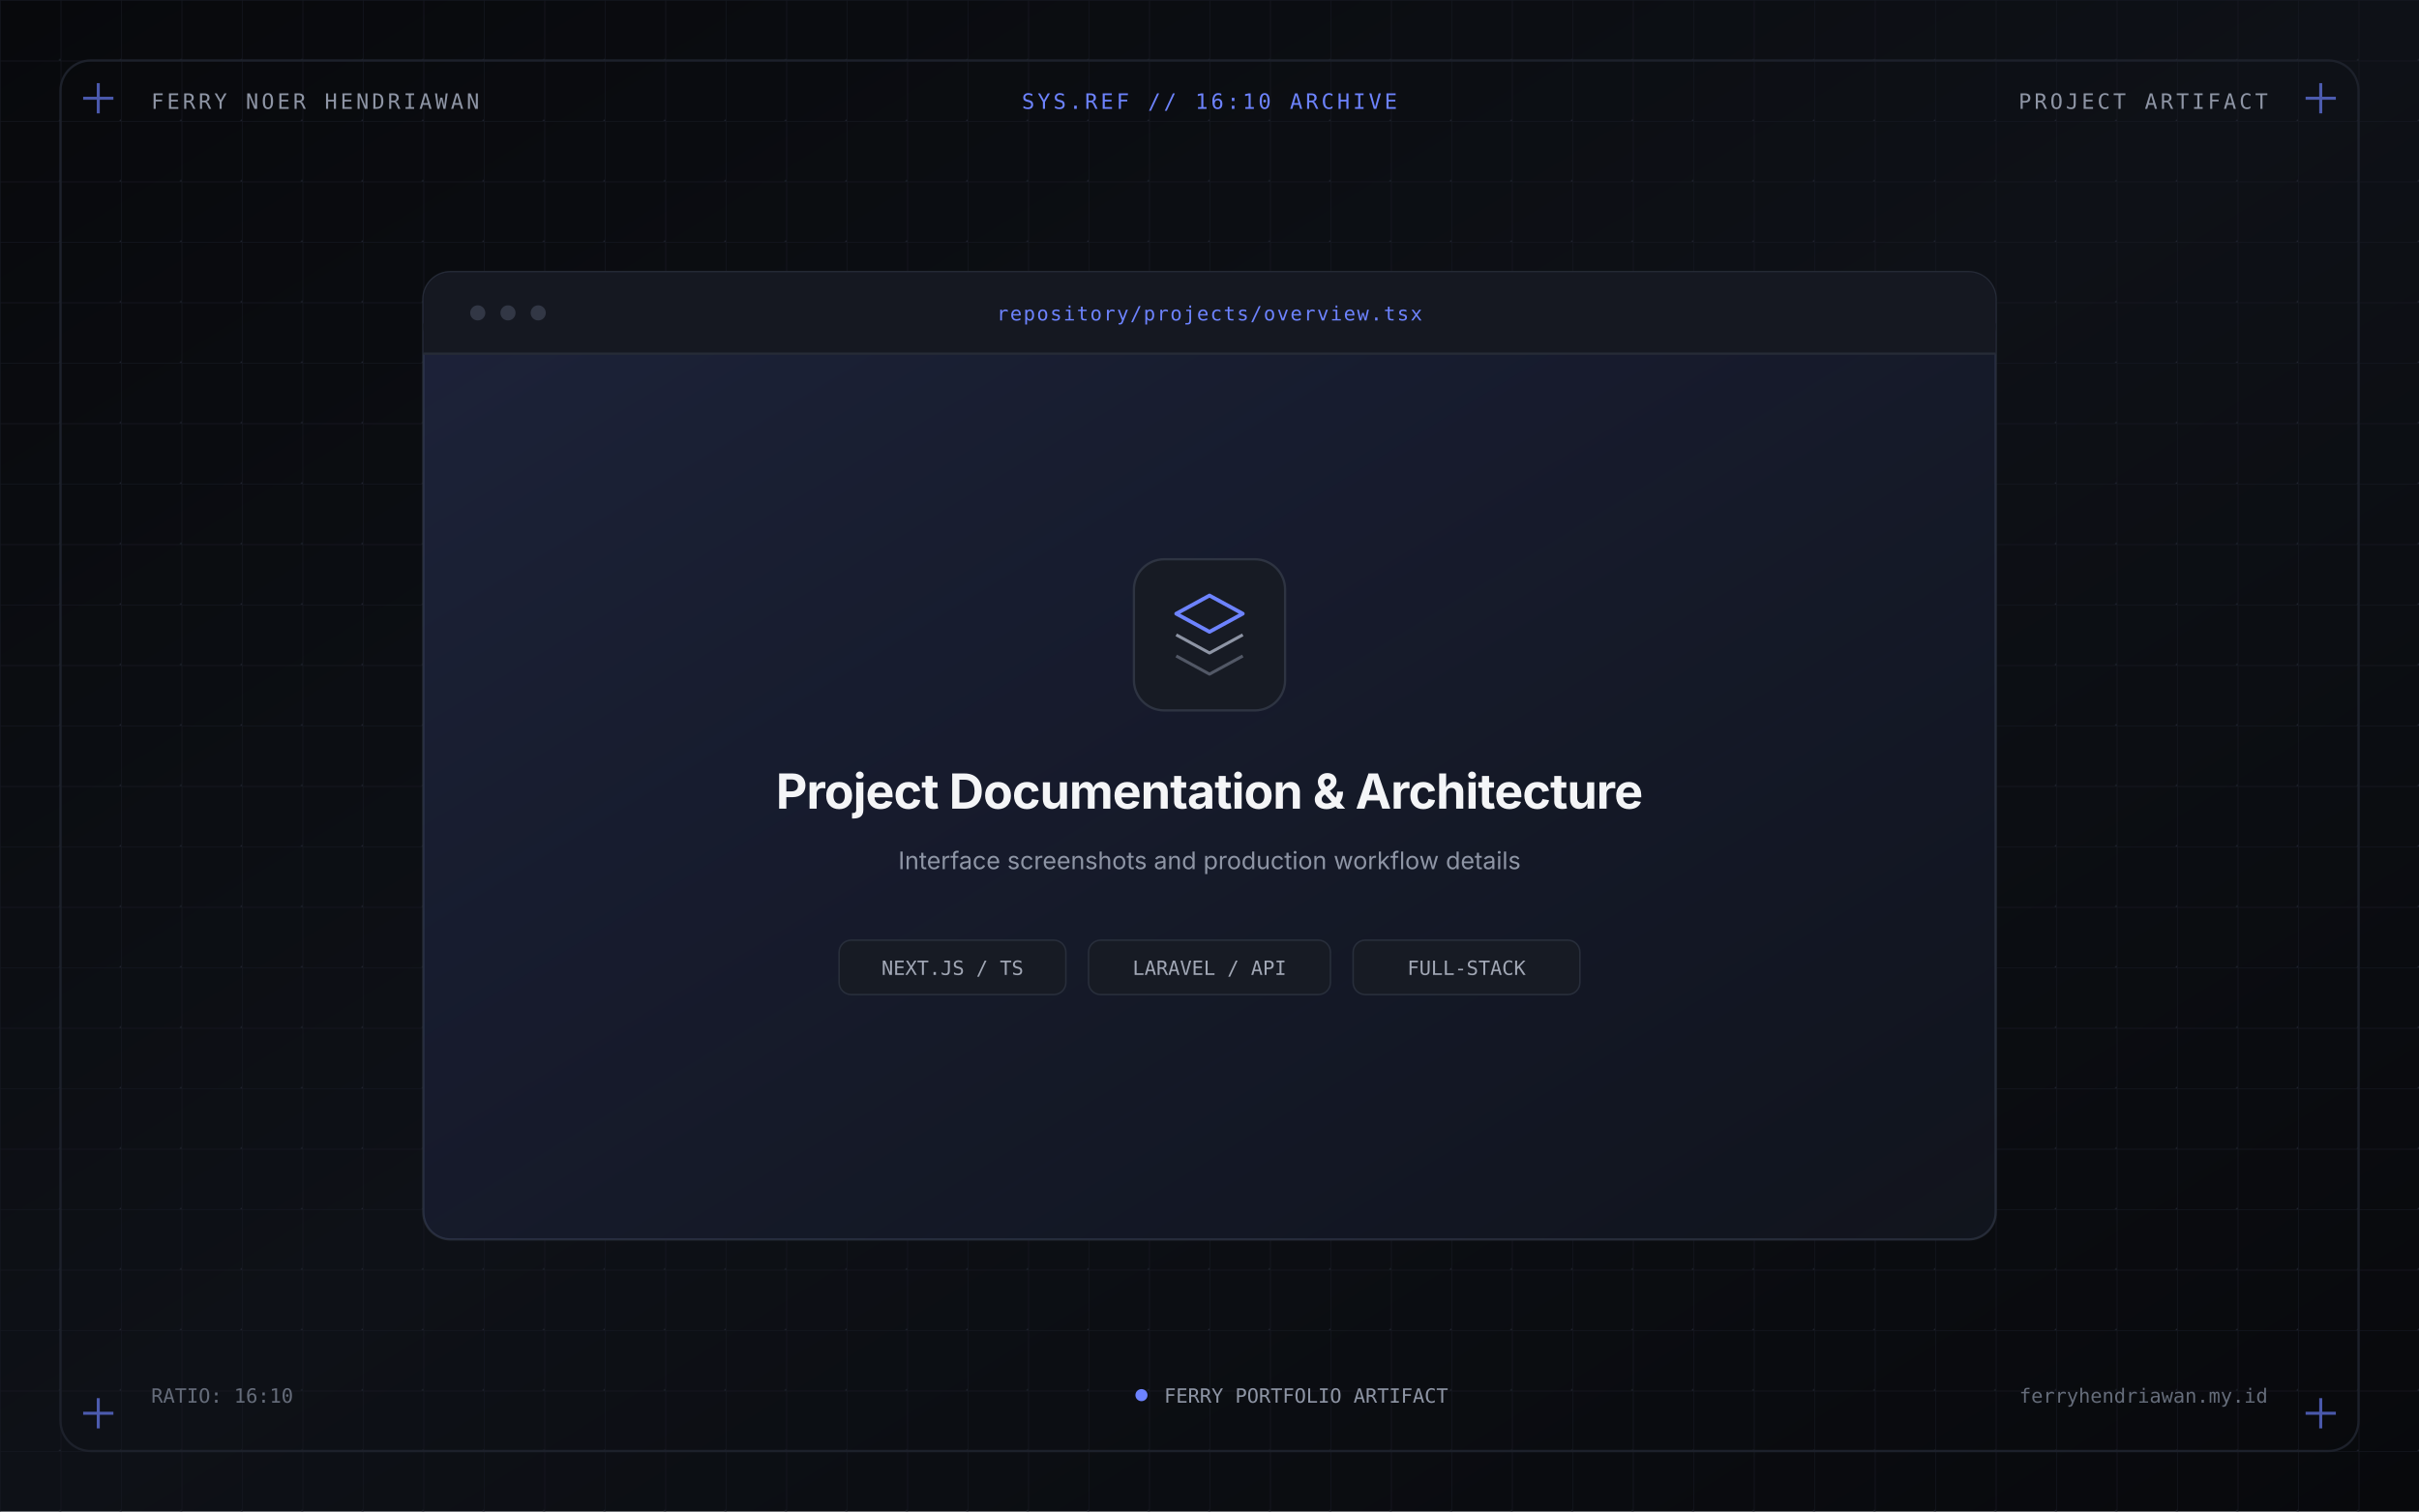
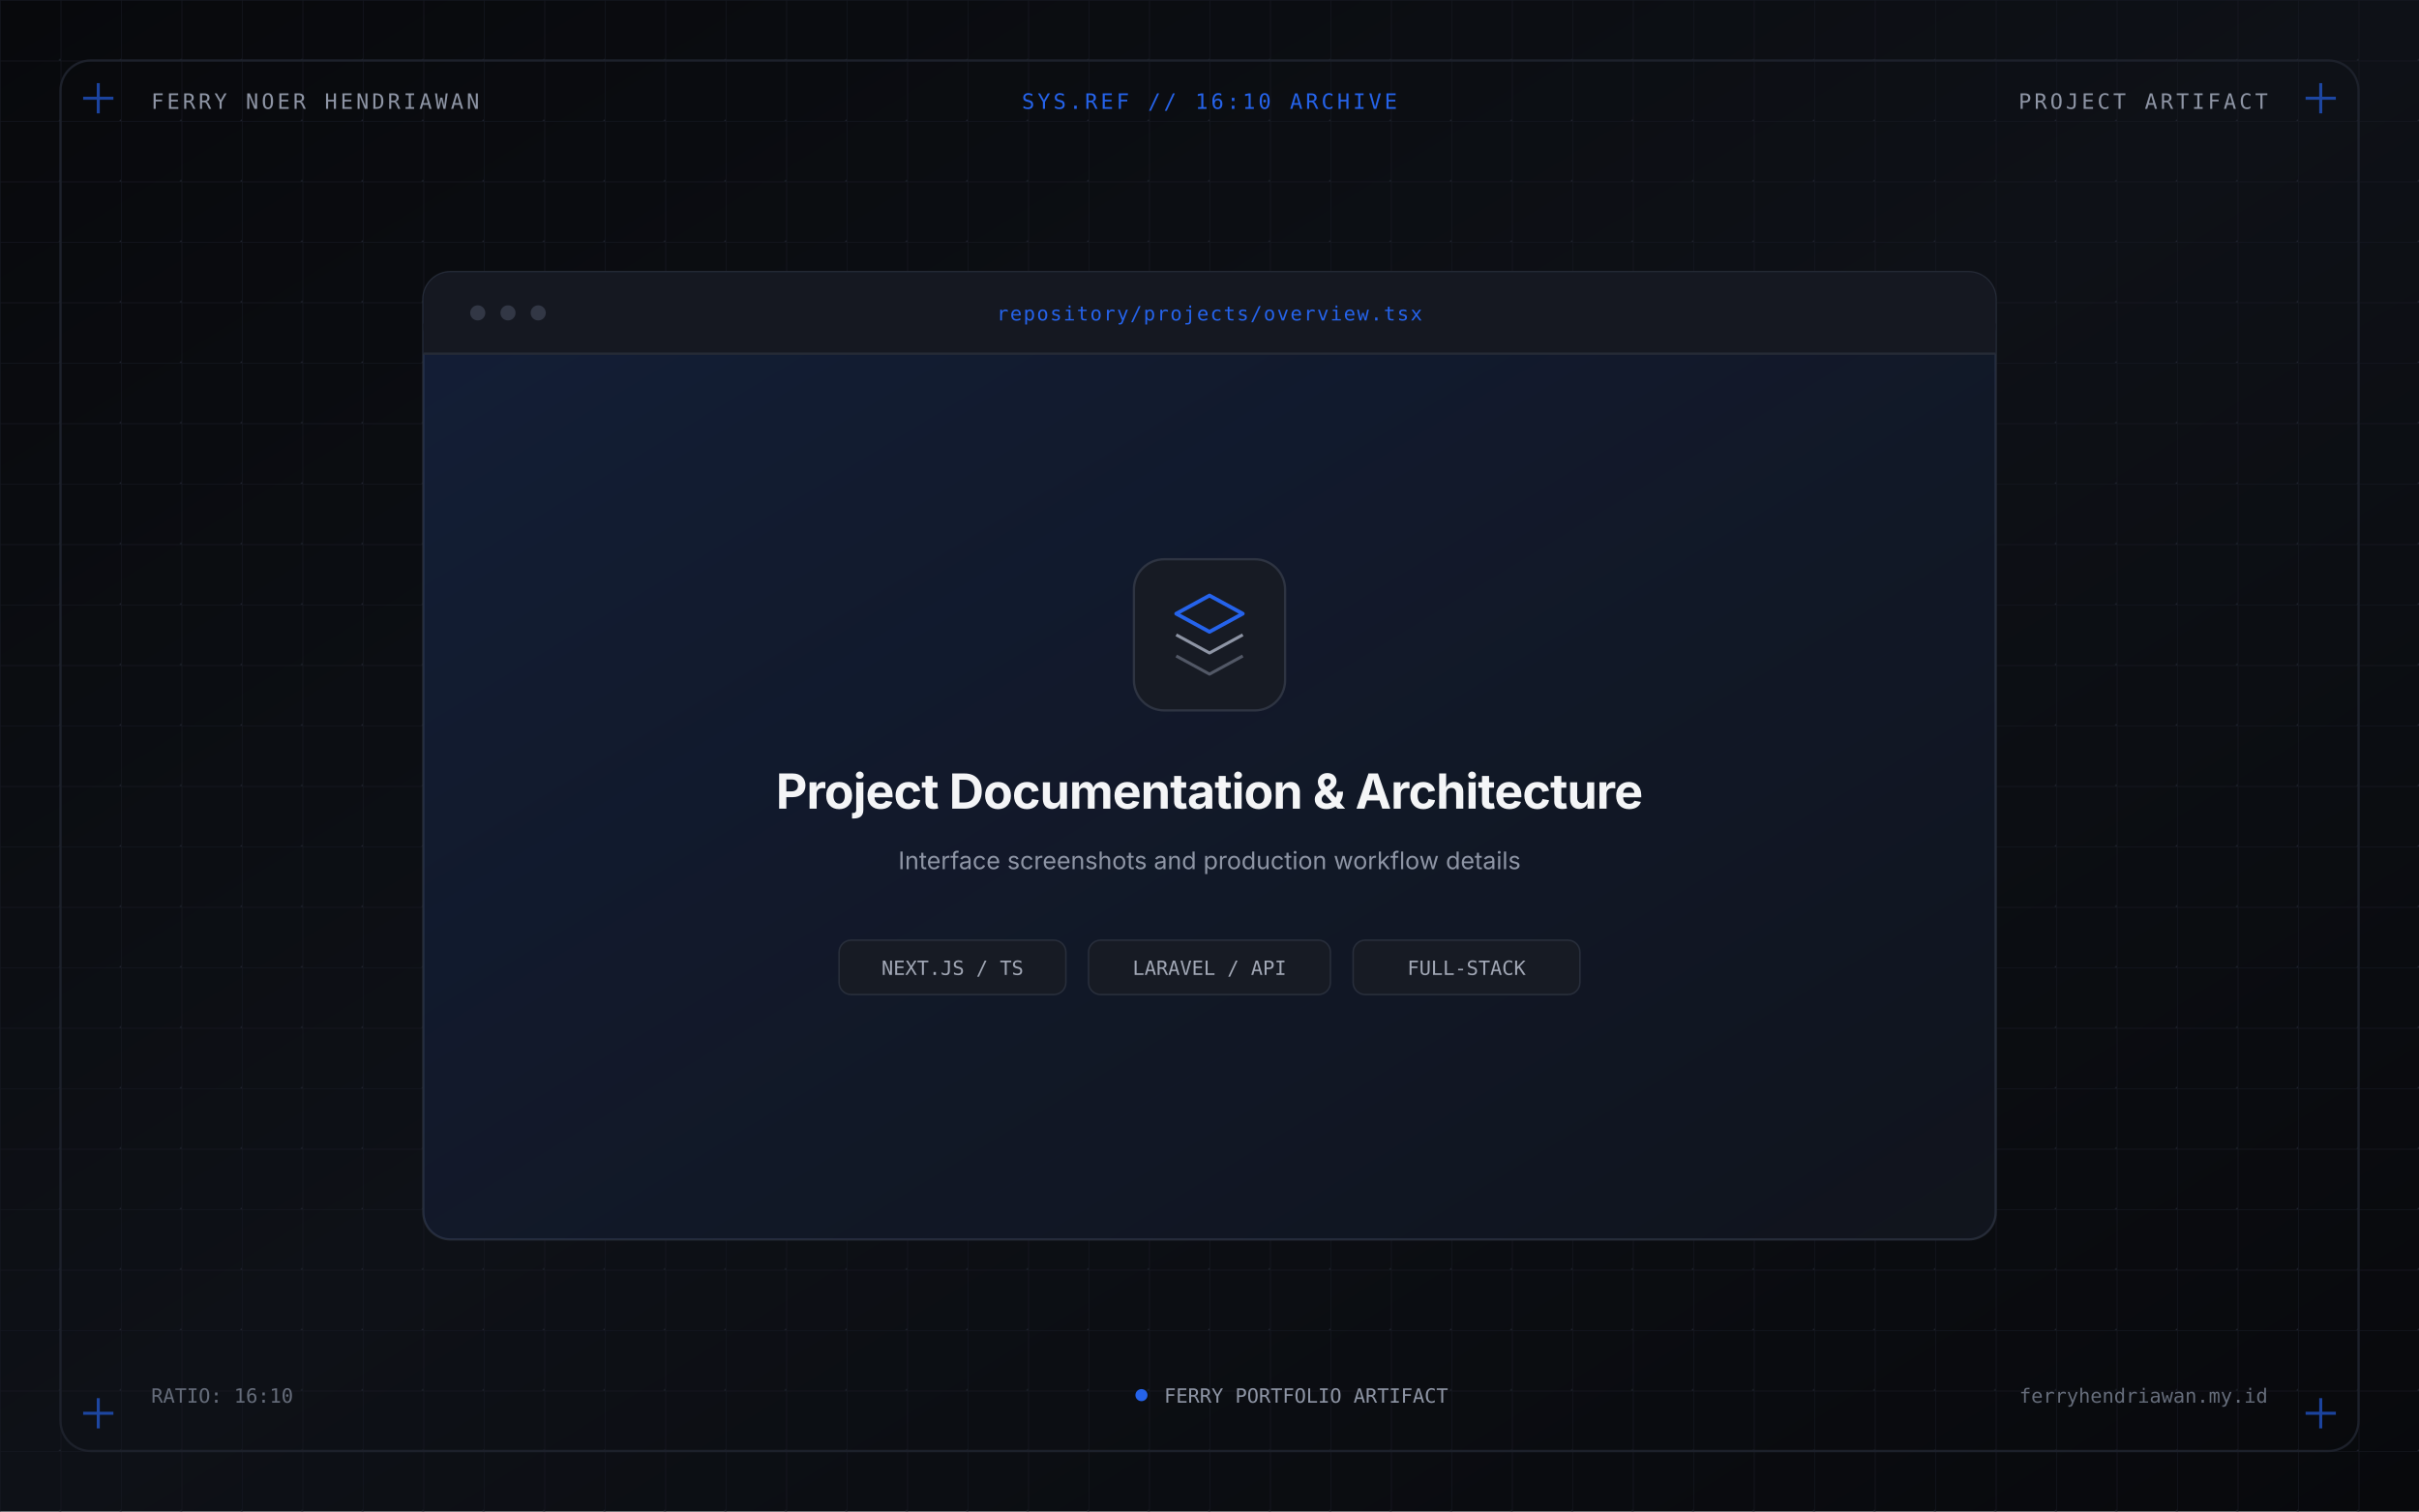
<svg xmlns="http://www.w3.org/2000/svg" width="1600" height="1000" viewBox="0 0 1600 1000">
  <defs>
    <linearGradient id="bgGradient" x1="0%" y1="0%" x2="100%" y2="100%">
      <stop offset="0%" stop-color="#08090C" />
      <stop offset="50%" stop-color="#0E1117" />
      <stop offset="100%" stop-color="#08090C" />
    </linearGradient>
    <linearGradient id="cardGlow" x1="0%" y1="0%" x2="100%" y2="100%">
-       <stop offset="0%" stop-color="#6D83FF" stop-opacity="0.14" />
-       <stop offset="100%" stop-color="#4058E8" stop-opacity="0.02" />
+       <stop offset="0%" stop-color="#2563EB" stop-opacity="0.14" />
+       <stop offset="100%" stop-color="#1D4ED8" stop-opacity="0.02" />
    </linearGradient>
    <pattern id="grid" width="40" height="40" patternUnits="userSpaceOnUse">
      <path d="M 40 0 L 0 0 0 40" fill="none" stroke="#161922" stroke-width="1" />
      <circle cx="40" cy="40" r="1" fill="#242834" />
    </pattern>
  </defs>
  <rect width="1600" height="1000" fill="url(#bgGradient)" />
  <rect width="1600" height="1000" fill="url(#grid)" opacity="0.85" />
  <rect x="40" y="40" width="1520" height="920" rx="20" fill="none" stroke="#1D212B" stroke-width="1.5" />
-   <g stroke="#6D83FF" stroke-width="2" opacity="0.65">
+   <g stroke="#2563EB" stroke-width="2" opacity="0.65">
    <path d="M 55 65 L 75 65 M 65 55 L 65 75" />
    <path d="M 1525 65 L 1545 65 M 1535 55 L 1535 75" />
    <path d="M 55 935 L 75 935 M 65 925 L 65 945" />
    <path d="M 1525 935 L 1545 935 M 1535 925 L 1535 945" />
  </g>
  <g font-family="monospace, monospace" font-size="14" fill="#8E95A5" letter-spacing="2">
    <text x="100" y="72">FERRY NOER HENDRIAWAN</text>
-     <text x="800" y="72" text-anchor="middle" fill="#6D83FF">SYS.REF // 16:10 ARCHIVE</text>
+     <text x="800" y="72" text-anchor="middle" fill="#2563EB">SYS.REF // 16:10 ARCHIVE</text>
    <text x="1500" y="72" text-anchor="end">PROJECT ARTIFACT</text>
  </g>
  <rect x="280" y="180" width="1040" height="640" rx="18" fill="#101319" stroke="#262B36" stroke-width="1.5" />
  <rect x="280" y="180" width="1040" height="640" rx="18" fill="url(#cardGlow)" />
  <rect x="280" y="180" width="1040" height="54" rx="18" fill="#151821" />
  <rect x="280" y="214" width="1040" height="20" fill="#151821" />
  <line x1="280" y1="234" x2="1320" y2="234" stroke="#262B36" stroke-width="1.5" />
  <circle cx="316" cy="207" r="5" fill="#323745" />
  <circle cx="336" cy="207" r="5" fill="#323745" />
  <circle cx="356" cy="207" r="5" fill="#323745" />
-   <text x="800" y="212" font-family="monospace, monospace" font-size="13" fill="#6D83FF" text-anchor="middle" letter-spacing="1">
+   <text x="800" y="212" font-family="monospace, monospace" font-size="13" fill="#2563EB" text-anchor="middle" letter-spacing="1">
    repository/projects/overview.tsx
  </text>
  <g transform="translate(800, 420)">
    <rect x="-50" y="-50" width="100" height="100" rx="20" fill="#171B24" stroke="#2E3442" stroke-width="1.5" />
-     <path d="M -22 -14 L 0 -26 L 22 -14 L 0 -2 Z" fill="none" stroke="#6D83FF" stroke-width="2.5" stroke-linejoin="round" />
+     <path d="M -22 -14 L 0 -26 L 22 -14 L 0 -2 Z" fill="none" stroke="#2563EB" stroke-width="2.5" stroke-linejoin="round" />
    <path d="M -22 0 L 0 12 L 22 0" fill="none" stroke="#8E95A5" stroke-width="2" stroke-linejoin="round" />
    <path d="M -22 14 L 0 26 L 22 14" fill="none" stroke="#525866" stroke-width="2" stroke-linejoin="round" />
  </g>
  <text x="800" y="535" font-family="system-ui, -apple-system, sans-serif" font-size="32" font-weight="700" fill="#F4F5F7" text-anchor="middle" letter-spacing="-0.5">
    Project Documentation &amp; Architecture
  </text>
  <text x="800" y="575" font-family="system-ui, -apple-system, sans-serif" font-size="16" fill="#8E95A5" text-anchor="middle">
    Interface screenshots and production workflow details
  </text>
  <g transform="translate(800, 640)" text-anchor="middle" font-family="monospace, monospace" font-size="13">
    <rect x="-245" y="-18" width="150" height="36" rx="8" fill="#171B24" stroke="#282E3B" stroke-width="1" />
    <text x="-170" y="5" fill="#A1A7B5">NEXT.JS / TS</text>
    <rect x="-80" y="-18" width="160" height="36" rx="8" fill="#171B24" stroke="#282E3B" stroke-width="1" />
    <text x="0" y="5" fill="#A1A7B5">LARAVEL / API</text>
    <rect x="95" y="-18" width="150" height="36" rx="8" fill="#171B24" stroke="#282E3B" stroke-width="1" />
    <text x="170" y="5" fill="#A1A7B5">FULL-STACK</text>
  </g>
  <g font-family="monospace, monospace" font-size="13" fill="#656C7A">
    <text x="100" y="928">RATIO: 16:10</text>
-     <circle cx="755" cy="923" r="4" fill="#6D83FF" />
+     <circle cx="755" cy="923" r="4" fill="#2563EB" />
    <text x="770" y="928" fill="#8E95A5">FERRY PORTFOLIO ARTIFACT</text>
    <text x="1500" y="928" text-anchor="end">ferryhendriawan.my.id</text>
  </g>
</svg>
